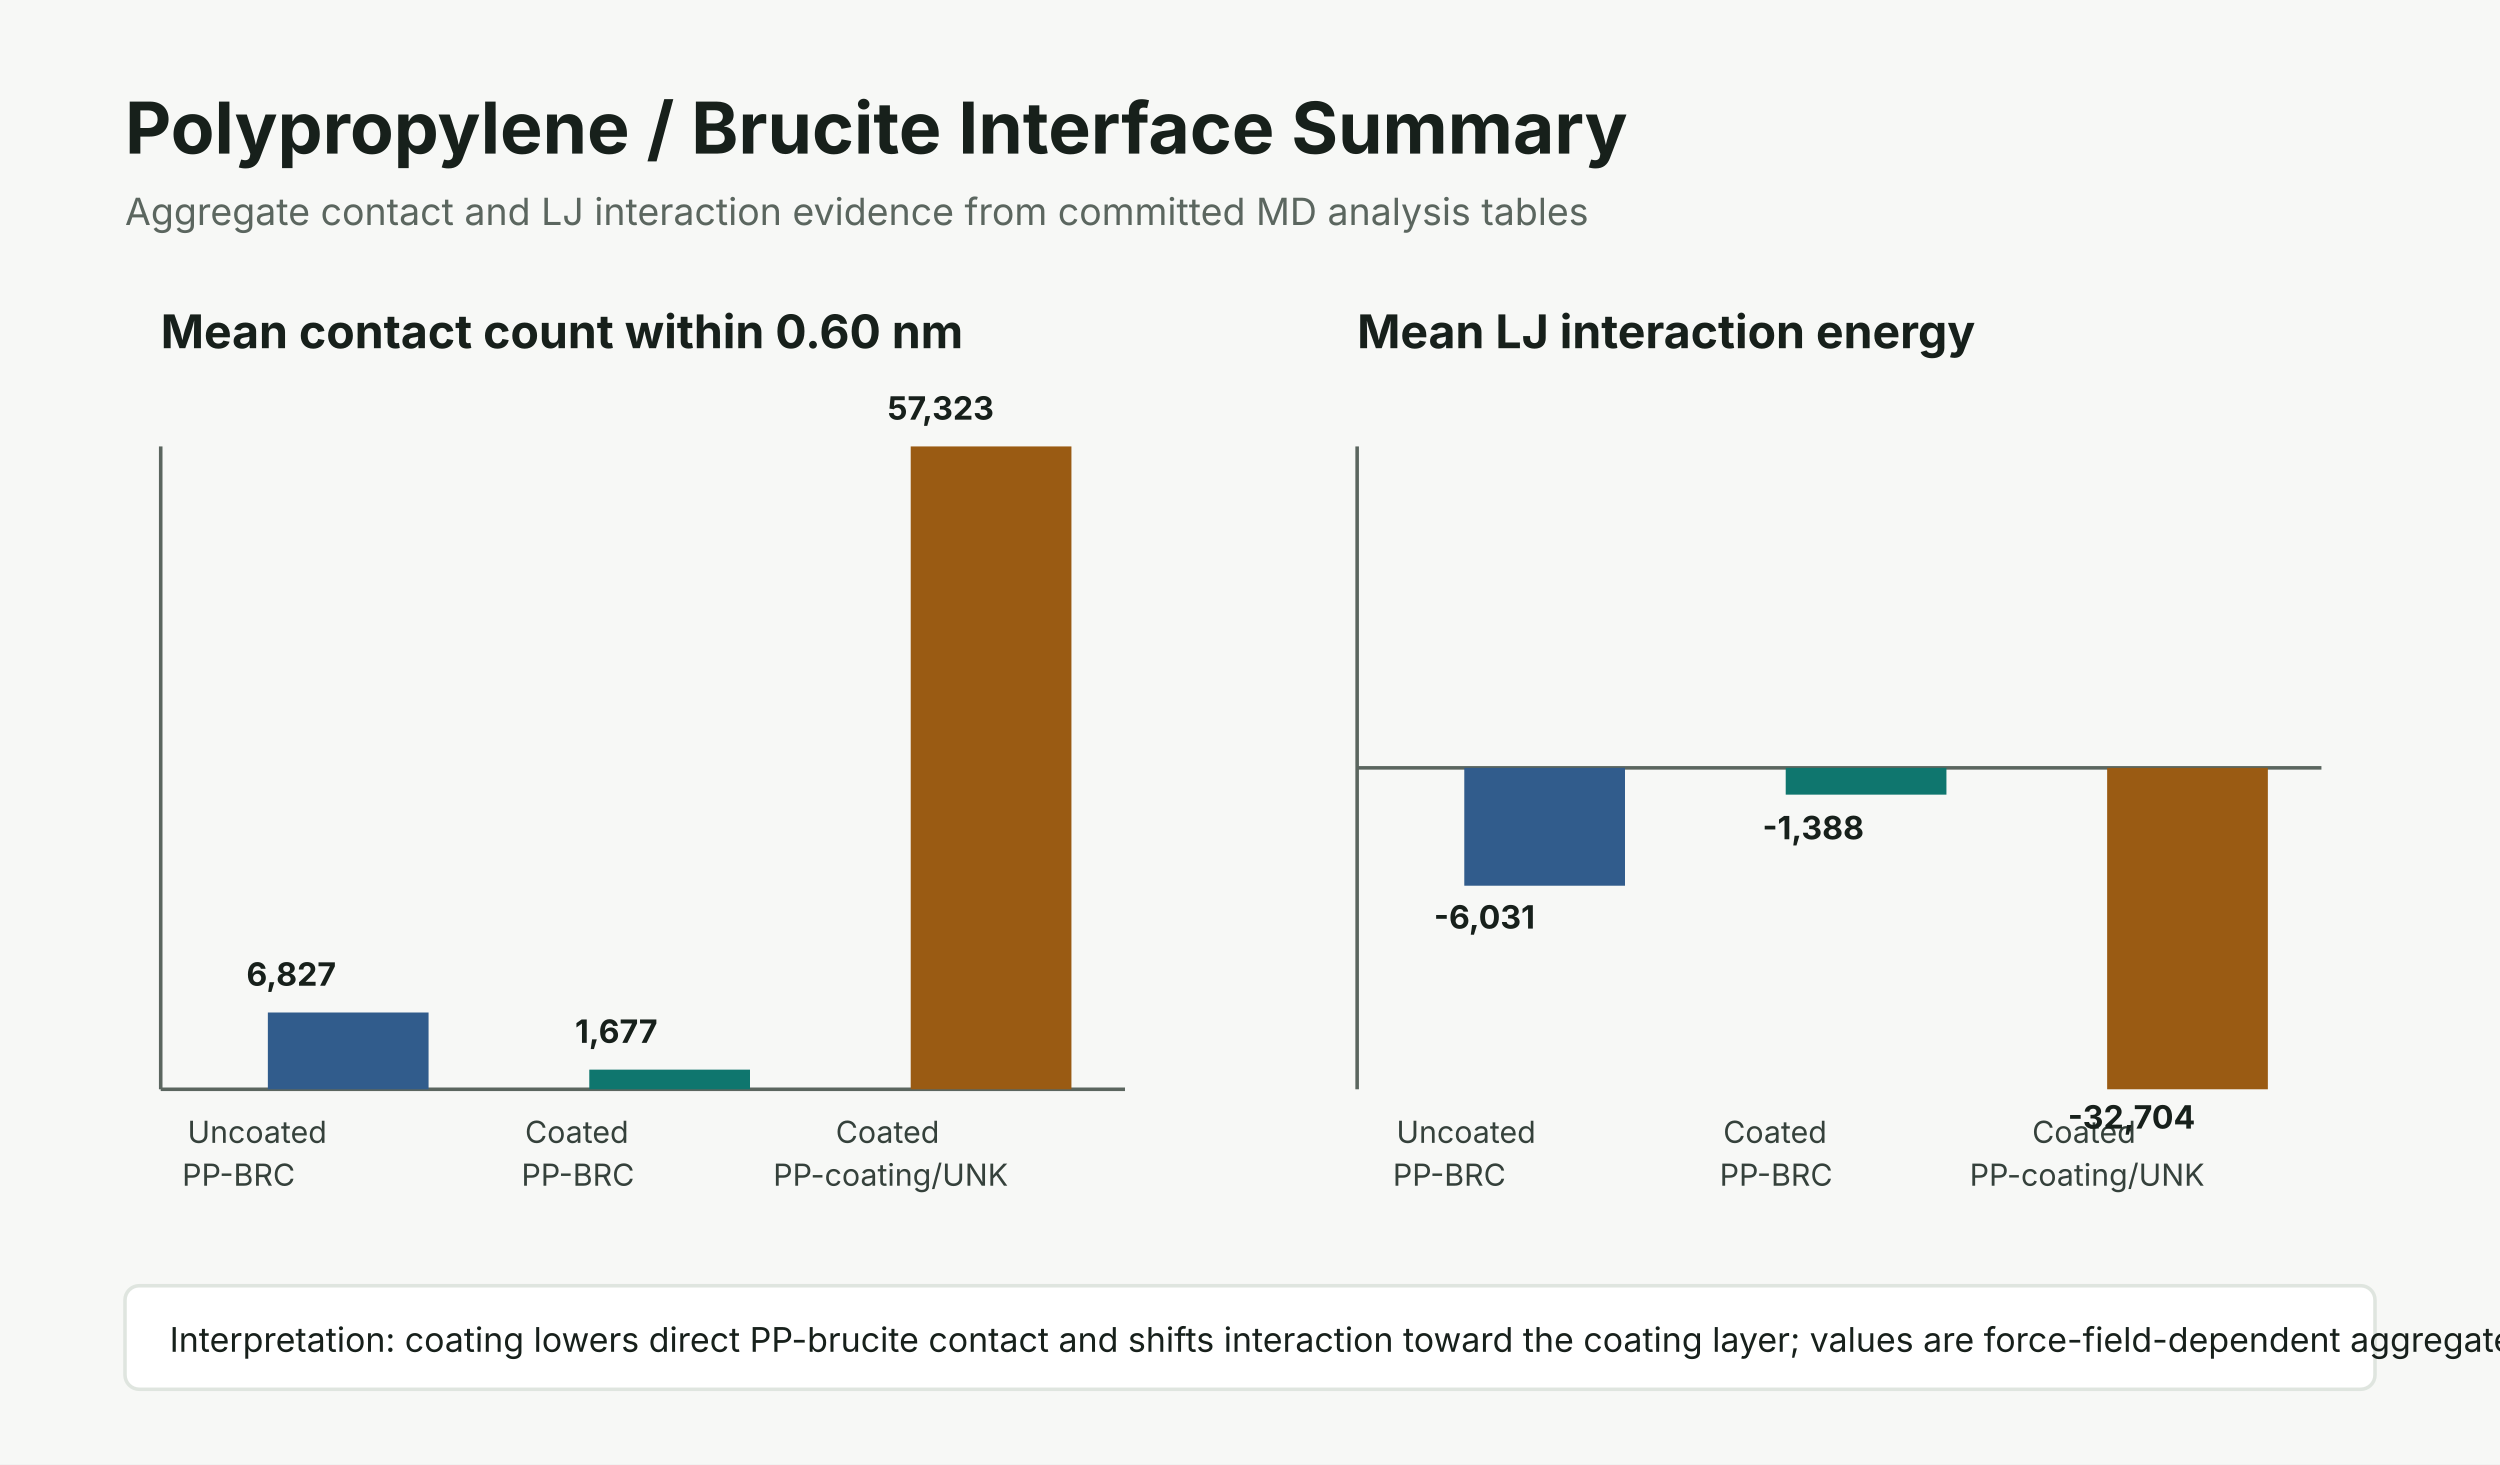
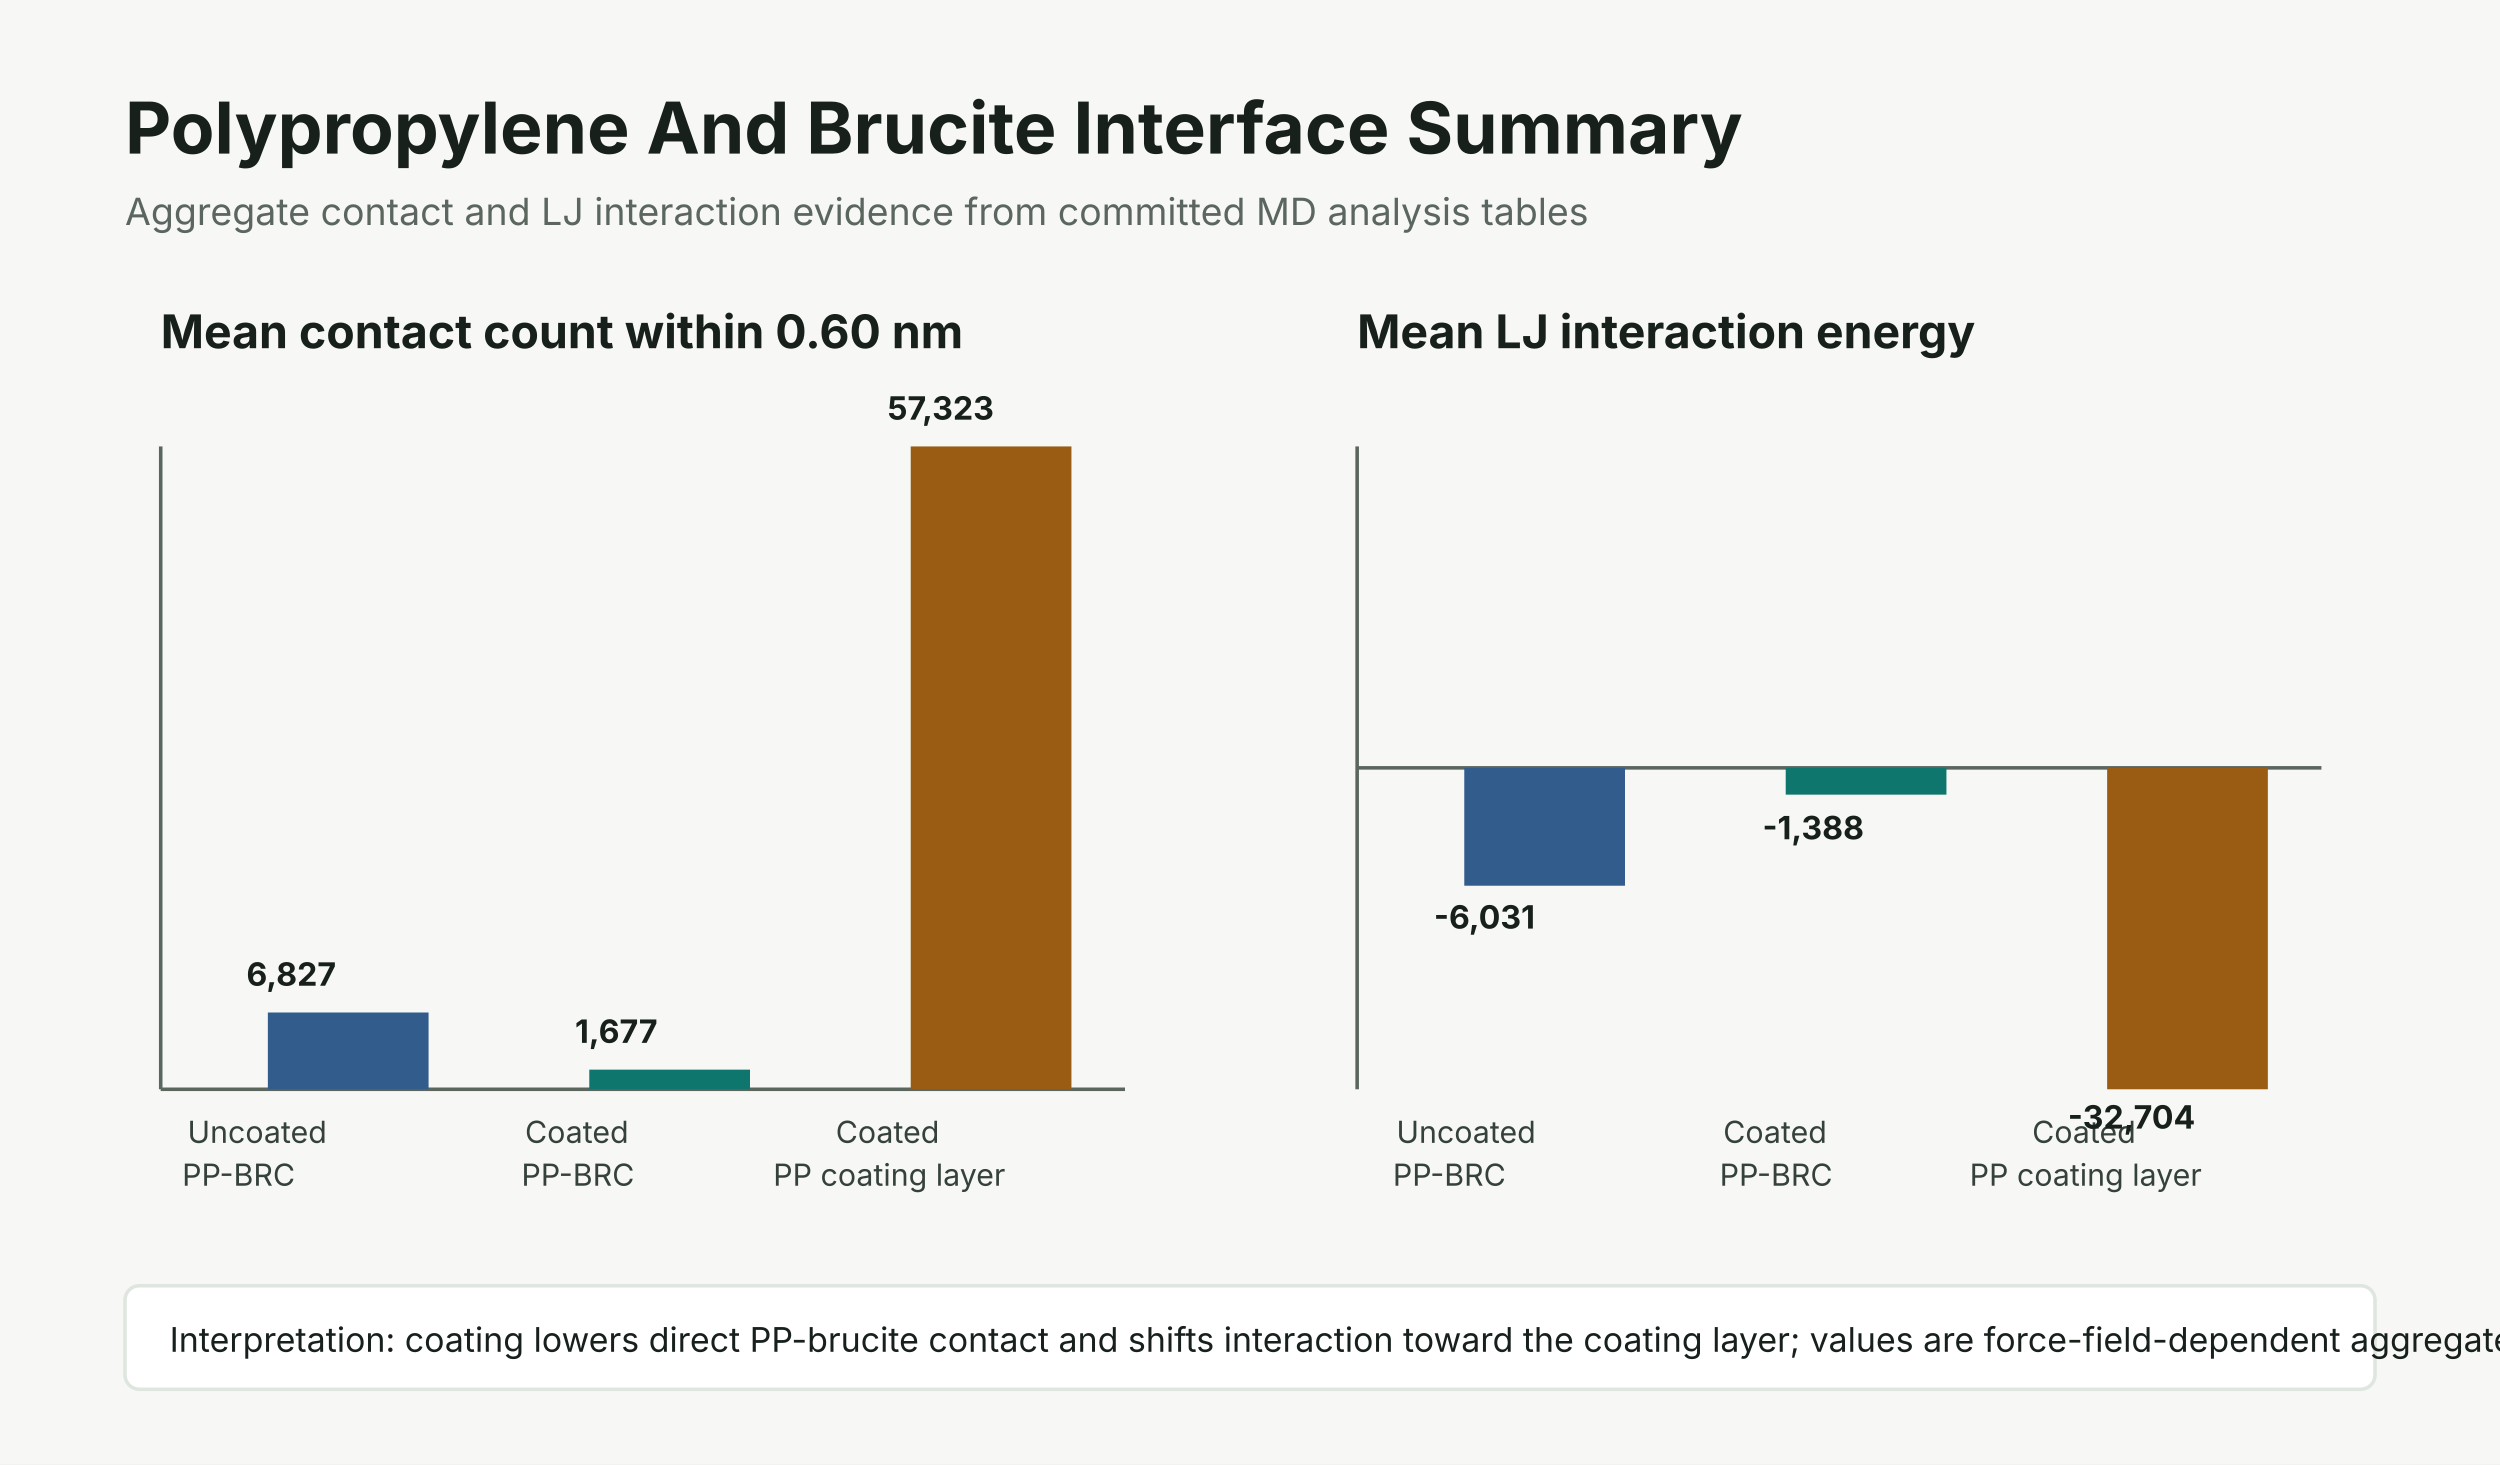
<svg xmlns="http://www.w3.org/2000/svg" width="1400" height="820" viewBox="0 0 1400 820" role="img" aria-labelledby="title desc">
  <rect width="1400" height="820" fill="#f7f8f6" />
-   <text x="70" y="86" font-family="Inter, Arial, sans-serif" font-size="40" font-weight="700" fill="#17201b">Polypropylene / Brucite Interface Summary</text>
+   <text x="70" y="86" font-family="Inter, Arial, sans-serif" font-size="40" font-weight="700" fill="#17201b">Polypropylene And Brucite Interface Summary</text>
  <text x="70" y="126" font-family="Inter, Arial, sans-serif" font-size="21" fill="#5b665f">Aggregate contact and LJ interaction evidence from committed MD analysis tables</text>
  <g font-family="Inter, Arial, sans-serif">
    <text x="90" y="195" font-size="26" font-weight="700" fill="#17201b">Mean contact count within 0.60 nm</text>
    <line x1="90" y1="610" x2="630" y2="610" stroke="#5b665f" stroke-width="2" />
    <line x1="90" y1="250" x2="90" y2="610" stroke="#5b665f" stroke-width="2" />
    <rect x="150" y="567" width="90" height="43" fill="#315c8c" />
    <text x="105" y="640" font-size="17" fill="#35413b">Uncoated</text>
    <text x="102" y="664" font-size="17" fill="#35413b">PP-BRC</text>
    <text x="138" y="552" font-size="18" font-weight="700" fill="#17201b">6,827</text>
    <rect x="330" y="599" width="90" height="11" fill="#0f766e" />
    <text x="294" y="640" font-size="17" fill="#35413b">Coated</text>
    <text x="292" y="664" font-size="17" fill="#35413b">PP-BRC</text>
    <text x="322" y="584" font-size="18" font-weight="700" fill="#17201b">1,677</text>
    <rect x="510" y="250" width="90" height="360" fill="#9a5b13" />
    <text x="468" y="640" font-size="17" fill="#35413b">Coated</text>
-     <text x="433" y="664" font-size="17" fill="#35413b">PP-coating/UNK</text>
+     <text x="433" y="664" font-size="17" fill="#35413b">PP coating layer</text>
    <text x="497" y="235" font-size="18" font-weight="700" fill="#17201b">57,323</text>
    <text x="760" y="195" font-size="26" font-weight="700" fill="#17201b">Mean LJ interaction energy</text>
    <line x1="760" y1="430" x2="1300" y2="430" stroke="#5b665f" stroke-width="2" />
    <line x1="760" y1="250" x2="760" y2="610" stroke="#5b665f" stroke-width="2" />
    <rect x="820" y="430" width="90" height="66" fill="#315c8c" />
    <text x="782" y="640" font-size="17" fill="#35413b">Uncoated</text>
    <text x="780" y="664" font-size="17" fill="#35413b">PP-BRC</text>
    <text x="803" y="520" font-size="18" font-weight="700" fill="#17201b">-6,031</text>
    <rect x="1000" y="430" width="90" height="15" fill="#0f766e" />
    <text x="965" y="640" font-size="17" fill="#35413b">Coated</text>
    <text x="963" y="664" font-size="17" fill="#35413b">PP-BRC</text>
    <text x="987" y="470" font-size="18" font-weight="700" fill="#17201b">-1,388</text>
    <rect x="1180" y="430" width="90" height="180" fill="#9a5b13" />
    <text x="1138" y="640" font-size="17" fill="#35413b">Coated</text>
-     <text x="1103" y="664" font-size="17" fill="#35413b">PP-coating/UNK</text>
+     <text x="1103" y="664" font-size="17" fill="#35413b">PP coating layer</text>
    <text x="1158" y="632" font-size="18" font-weight="700" fill="#17201b">-32,704</text>
    <rect x="70" y="720" width="1260" height="58" rx="8" fill="#ffffff" stroke="#dfe5df" stroke-width="2" />
    <text x="95" y="757" font-size="19" fill="#17201b">Interpretation: coating lowers direct PP-brucite contact and shifts interaction toward the coating layer; values are force-field-dependent aggregate MD outputs.</text>
  </g>
</svg>
